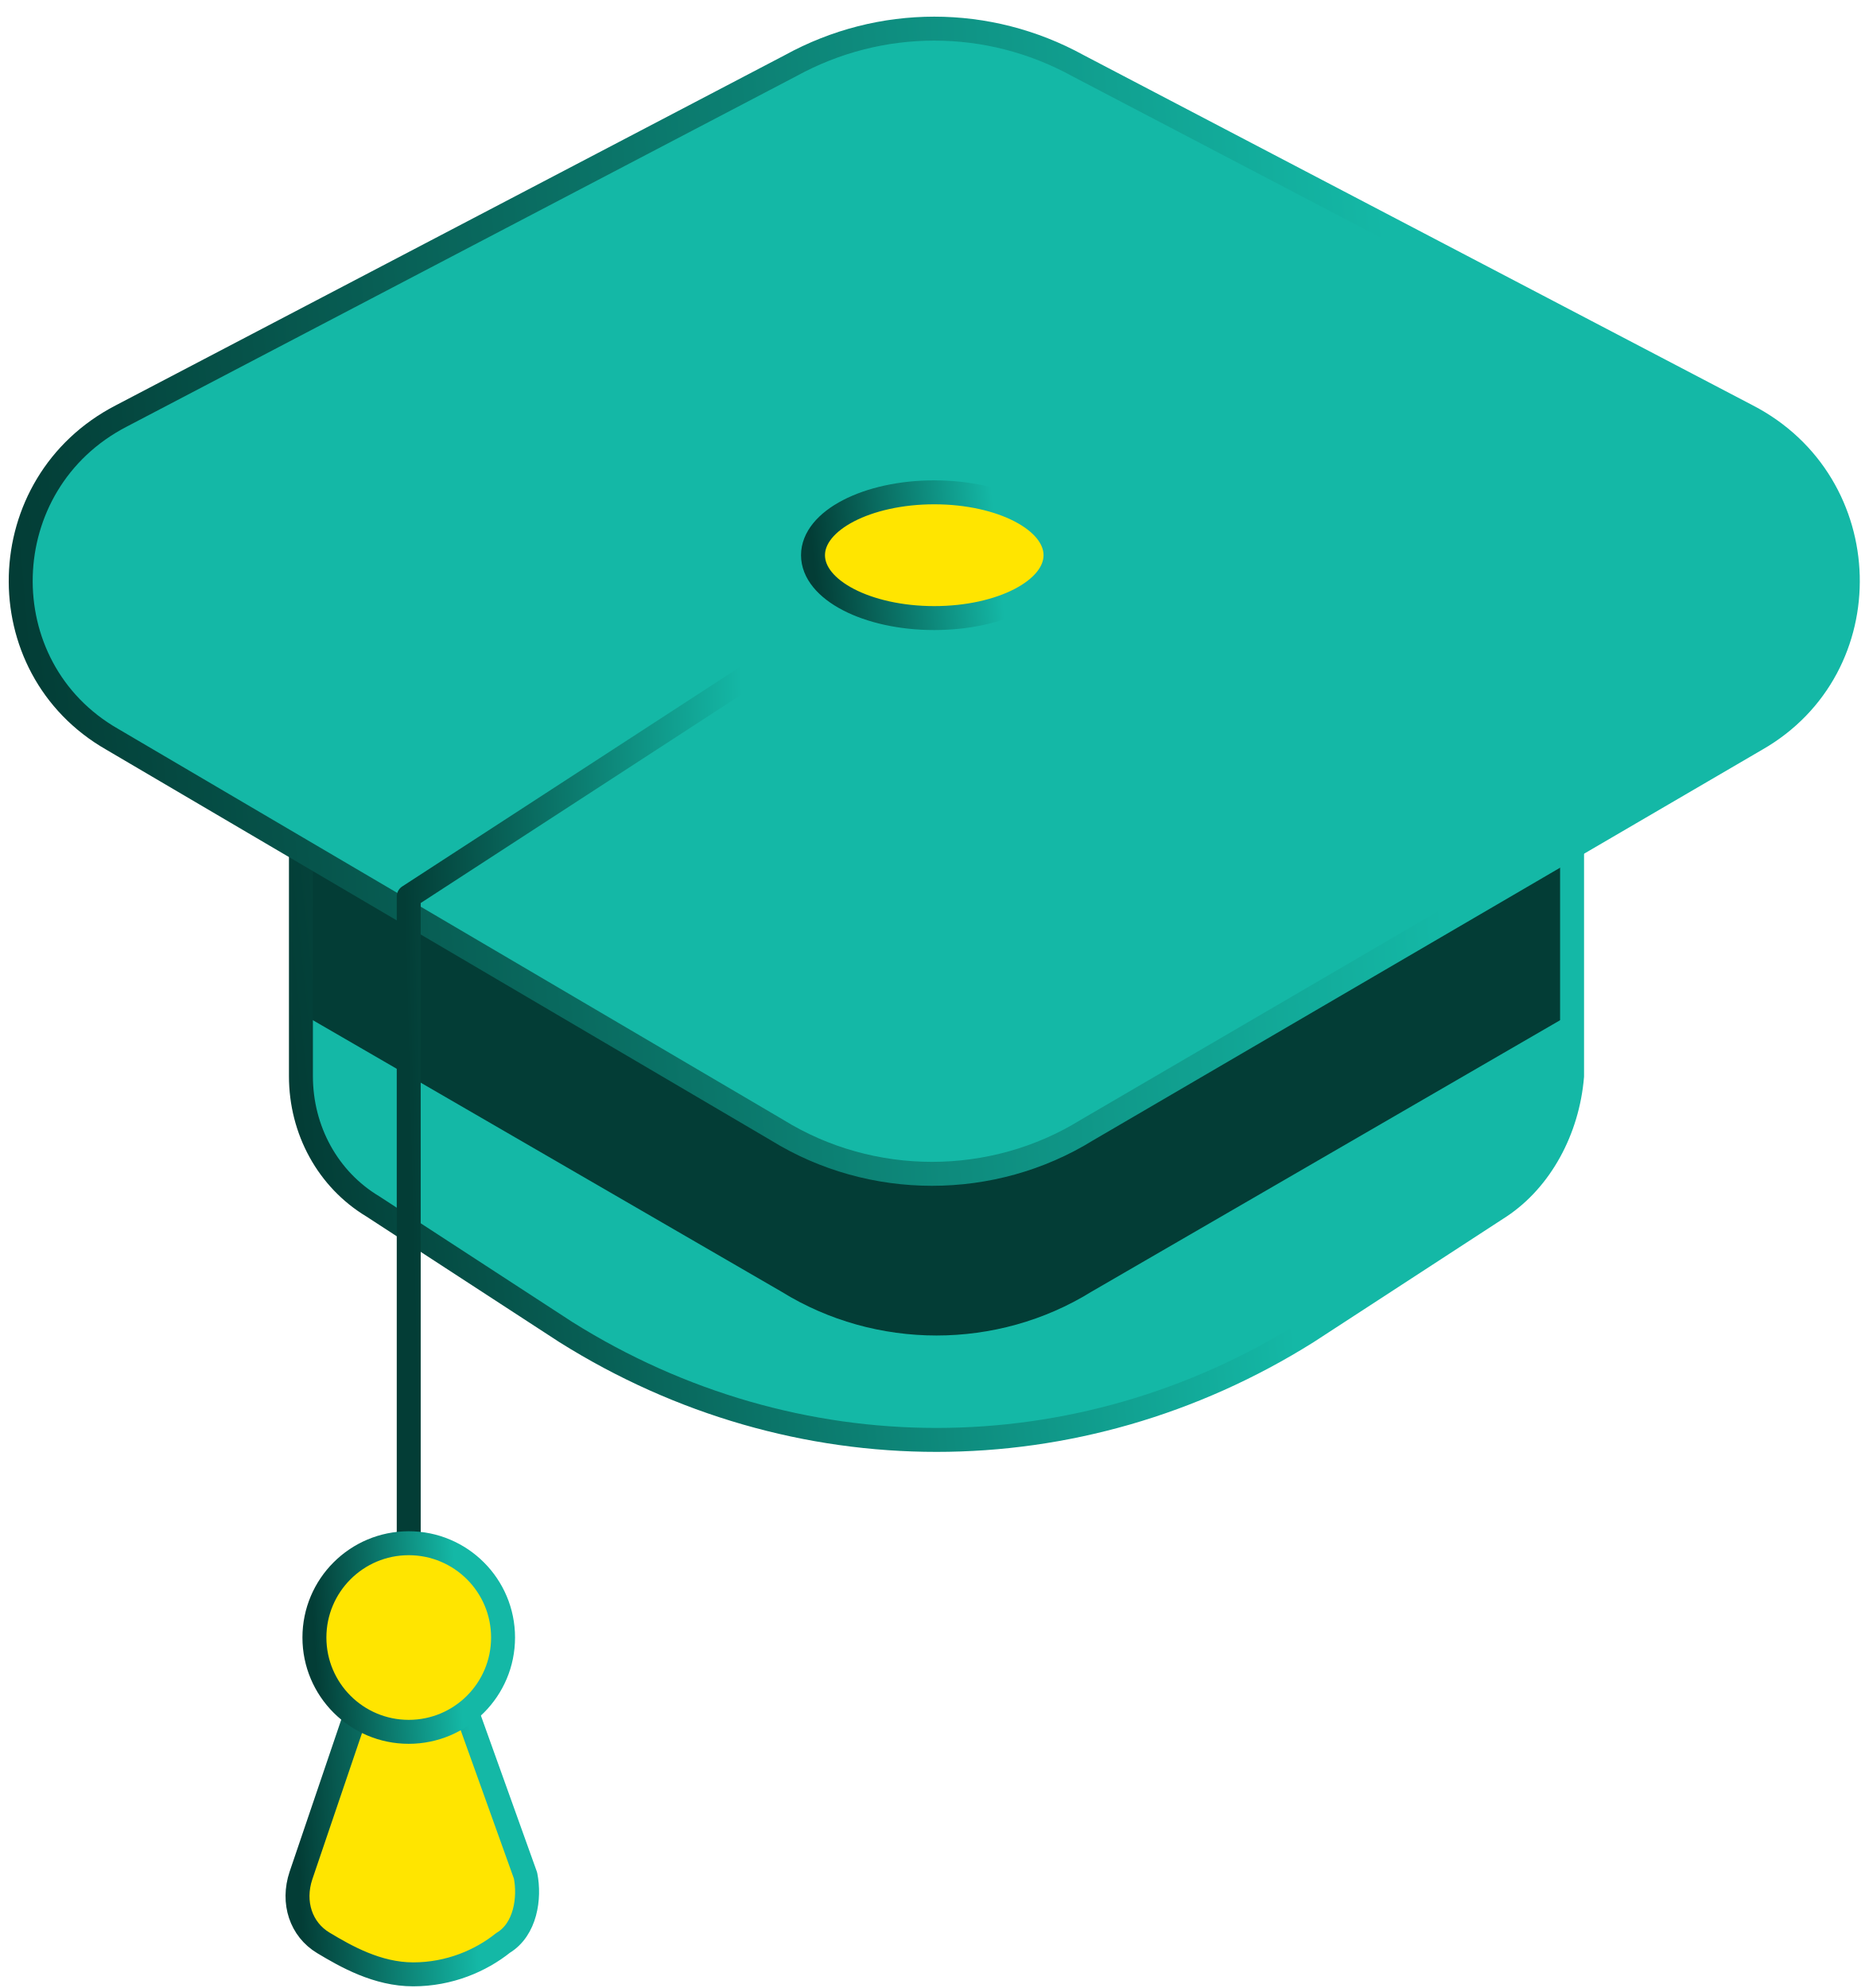
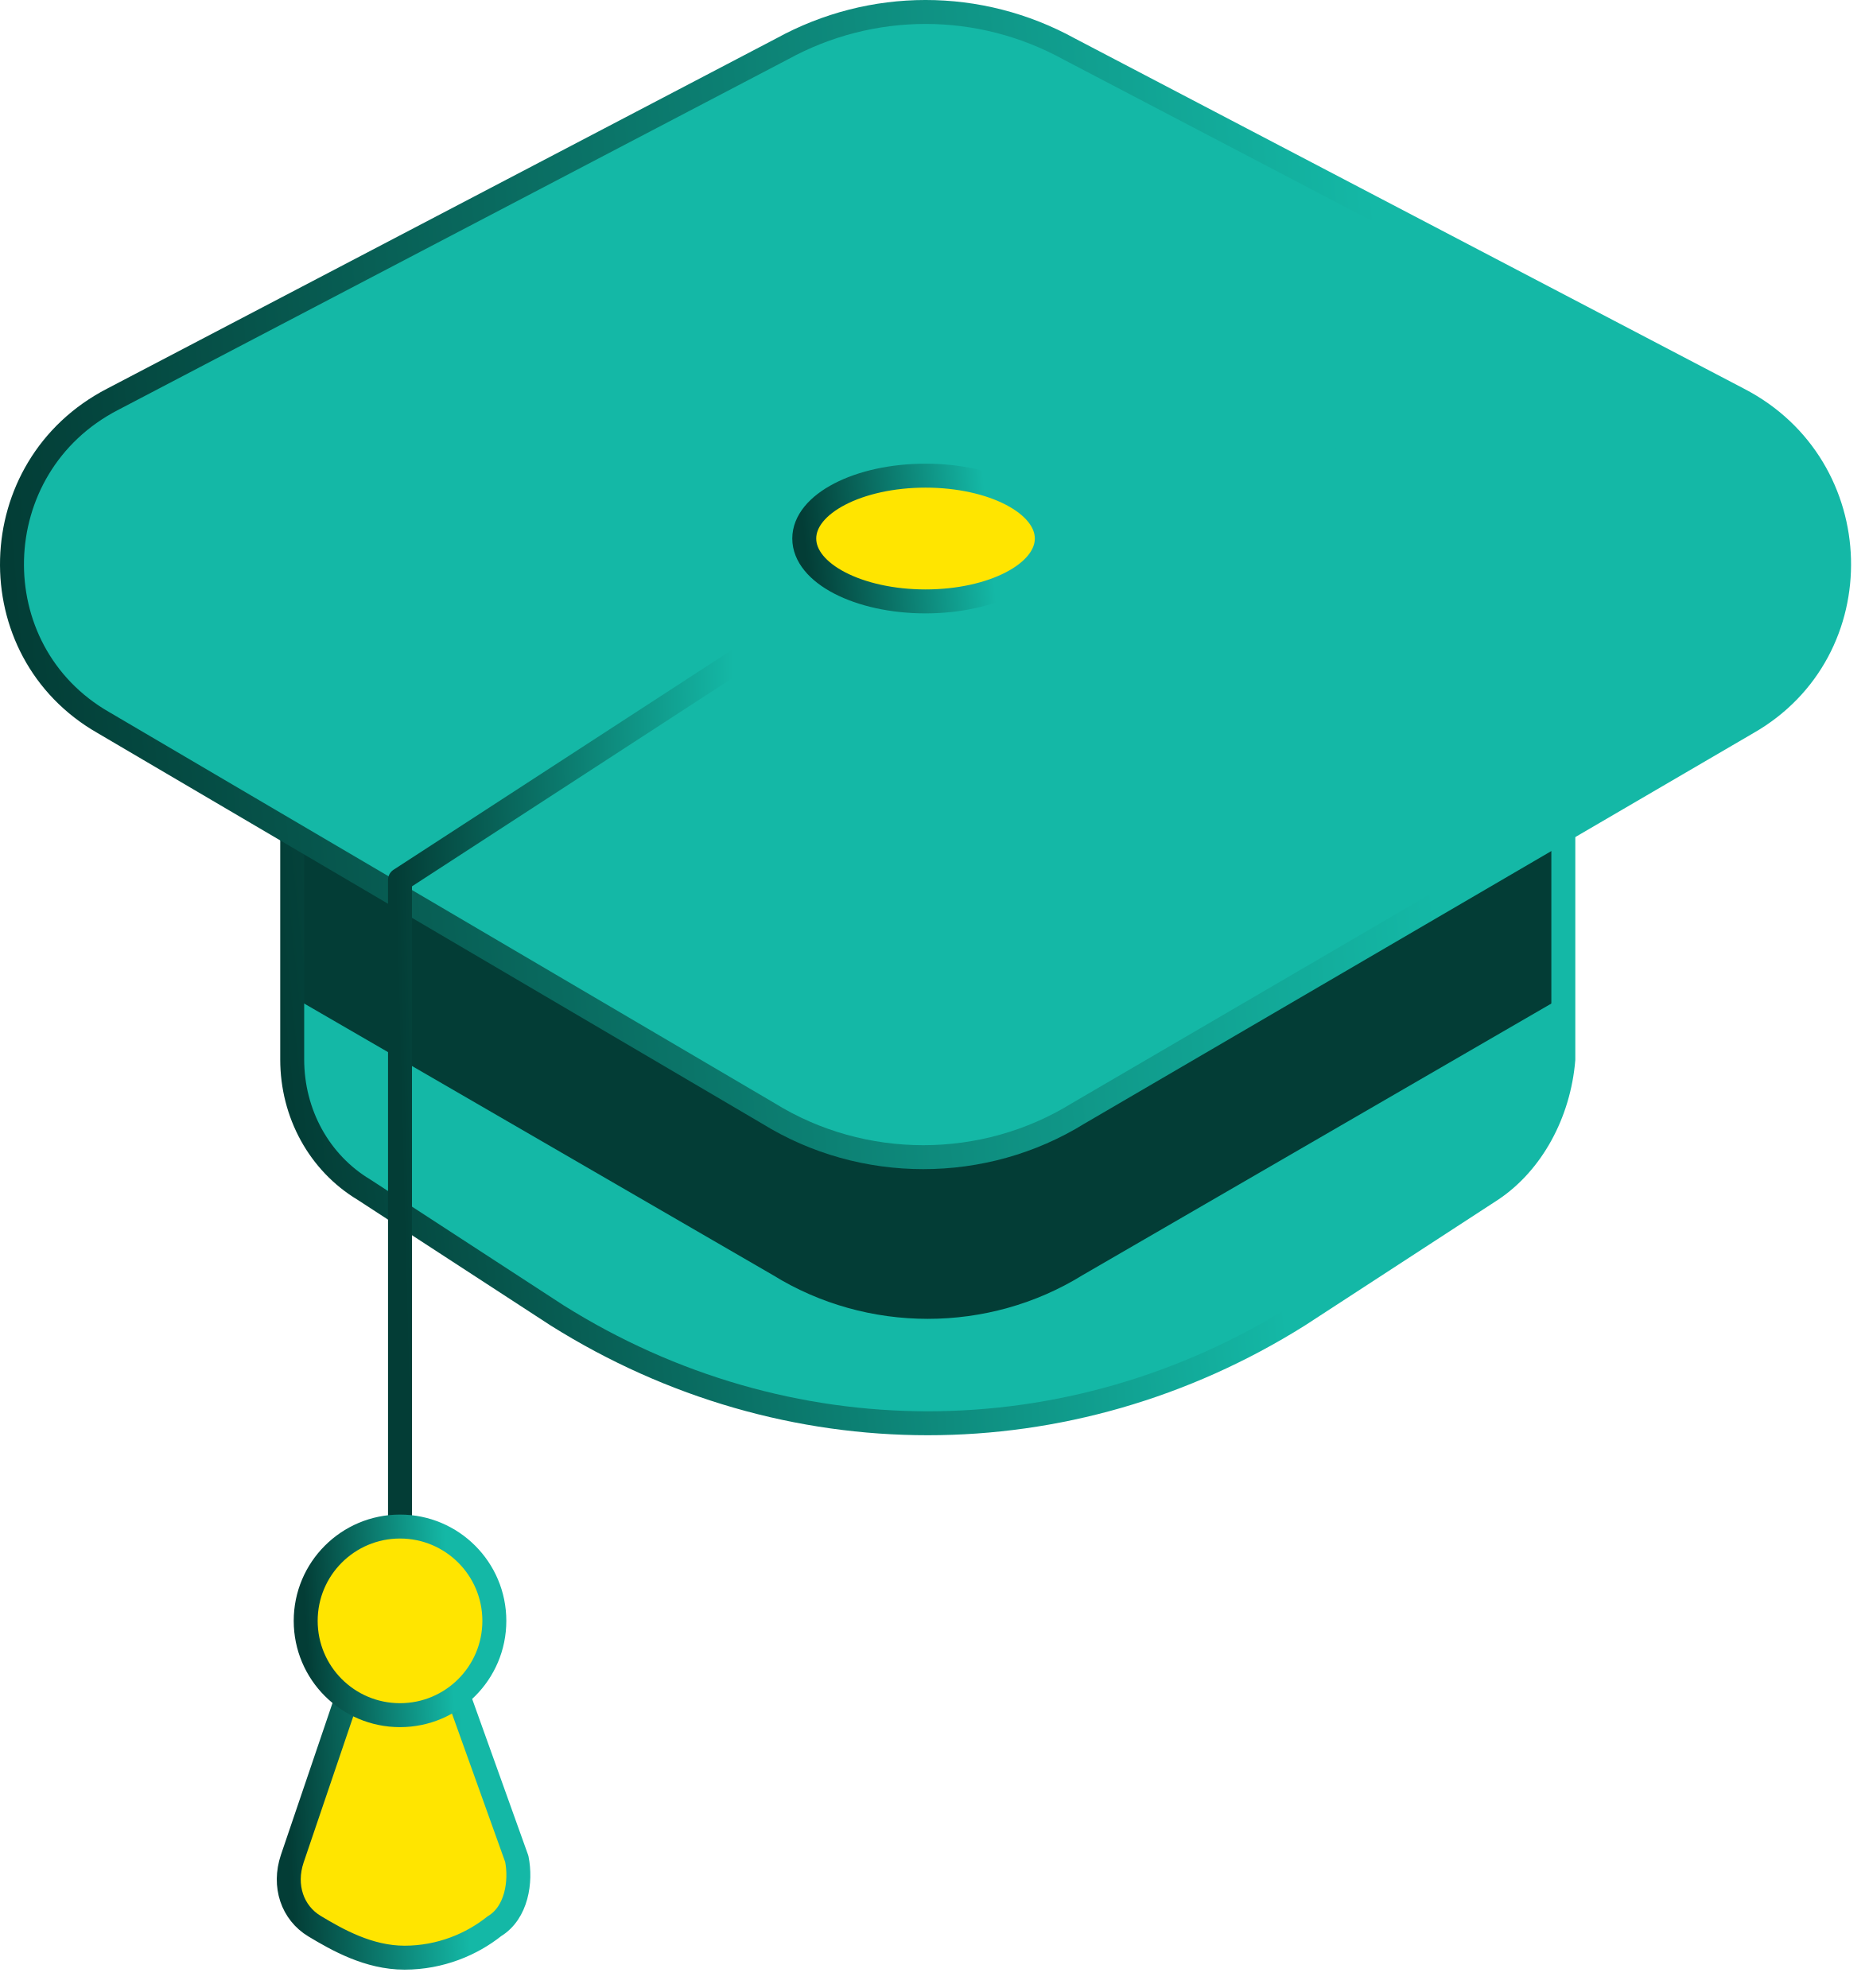
<svg xmlns="http://www.w3.org/2000/svg" width="78" height="83" viewBox="0 0 78 83" fill="none">
-   <path d="M62.625 50.367L54.562 55.617C45 61.617 33.188 61.617 23.625 55.617L15.562 50.367C13.688 49.242 12.562 47.18 12.562 44.93V33.68H65.625V44.93C65.438 47.18 64.312 49.242 62.625 50.367Z" fill="#14B8A6" />
-   <path d="M65.438 33.68H12.562V42.305L32.625 53.93C36.562 56.367 41.625 56.367 45.562 53.93L65.625 42.305V33.68H65.438Z" fill="#033D36" />
-   <path d="M62.625 50.367L54.562 55.617C45 61.617 33.188 61.617 23.625 55.617L15.562 50.367C13.688 49.242 12.562 47.18 12.562 44.93V33.68H65.625V44.93C65.438 47.18 64.312 49.242 62.625 50.367Z" stroke="url(#paint0_linear_3041_2767)" stroke-miterlimit="10" stroke-linecap="round" stroke-linejoin="round" />
-   <path d="M4.688 30.867L32.438 47.18C36.375 49.617 41.438 49.617 45.375 47.18L73.313 30.867C78.563 27.867 78.375 20.18 72.938 17.367L45 2.742C41.25 0.68 36.75 0.68 33 2.742L5.063 17.555C-0.375 20.367 -0.562 27.867 4.688 30.867Z" fill="#14B8A6" />
-   <path d="M5.063 26.18L33 14.93C36.75 13.43 41.25 13.43 45 14.93L72.938 26.18C74.063 26.665 75.082 27.365 75.938 28.242C78.188 24.68 77.063 19.617 72.938 17.367L45 2.742C41.25 0.68 36.75 0.68 33 2.742L5.063 17.555C0.938 19.805 7.24792e-05 24.867 2.063 28.43C2.625 27.492 3.75 26.742 5.063 26.18Z" fill="#14B8A6" />
-   <path d="M4.688 30.867L32.438 47.18C36.375 49.617 41.438 49.617 45.375 47.18L73.313 30.867C78.563 27.867 78.375 20.18 72.938 17.367L45 2.742C41.25 0.68 36.75 0.68 33 2.742L5.063 17.367C-0.375 20.18 -0.562 27.867 4.688 30.867Z" stroke="url(#paint1_linear_3041_2767)" stroke-miterlimit="10" stroke-linecap="round" stroke-linejoin="round" />
-   <path d="M35.812 25.242L17.062 37.43V64.43" stroke="url(#paint2_linear_3041_2767)" stroke-miterlimit="10" stroke-linecap="round" stroke-linejoin="round" />
-   <path d="M15.938 68.367L12.563 78.305C12.188 79.43 12.563 80.555 13.5 81.117C14.438 81.68 15.75 82.43 17.25 82.43C18.75 82.43 20.063 81.867 21 81.117C21.938 80.555 22.125 79.242 21.938 78.305L18.375 68.367H15.938Z" fill="#FFE500" stroke="url(#paint3_linear_3041_2767)" stroke-miterlimit="10" stroke-linecap="round" stroke-linejoin="round" />
-   <path d="M17.062 72.305C19.237 72.305 21 70.542 21 68.367C21 66.193 19.237 64.43 17.062 64.43C14.888 64.43 13.125 66.193 13.125 68.367C13.125 70.542 14.888 72.305 17.062 72.305Z" fill="#FFE500" stroke="url(#paint4_linear_3041_2767)" stroke-miterlimit="10" stroke-linecap="round" stroke-linejoin="round" />
-   <path d="M39 25.805C41.796 25.805 44.062 24.629 44.062 23.18C44.062 21.73 41.796 20.555 39 20.555C36.204 20.555 33.938 21.73 33.938 23.18C33.938 24.629 36.204 25.805 39 25.805Z" fill="#FFE500" stroke="url(#paint5_linear_3041_2767)" stroke-miterlimit="10" stroke-linecap="round" stroke-linejoin="round" />
+   <path d="M62.261 49.672L54.198 54.922C44.636 60.922 32.823 60.922 23.261 54.922L15.198 49.672C13.323 48.547 12.198 46.484 12.198 44.234V32.984H65.26V44.234C65.073 46.484 63.948 48.547 62.261 49.672Z" fill="#14B8A6" />
+   <path d="M65.073 32.984H12.198V41.609L32.261 53.234C36.198 55.672 41.261 55.672 45.198 53.234L65.26 41.609V32.984H65.073Z" fill="#033D36" />
+   <path d="M62.261 49.672L54.198 54.922C44.636 60.922 32.823 60.922 23.261 54.922L15.198 49.672C13.323 48.547 12.198 46.484 12.198 44.234V32.984H65.26V44.234C65.073 46.484 63.948 48.547 62.261 49.672Z" stroke="url(#paint0_linear_3041_2767)" stroke-miterlimit="10" stroke-linecap="round" stroke-linejoin="round" />
+   <path d="M4.323 30.172L32.073 46.484C36.011 48.922 41.073 48.922 45.011 46.484L72.948 30.172C78.198 27.172 78.011 19.484 72.573 16.672L44.636 2.047C40.886 -0.016 36.386 -0.016 32.636 2.047L4.698 16.859C-0.739 19.672 -0.927 27.172 4.323 30.172Z" fill="#14B8A6" />
+   <path d="M4.698 25.484L32.636 14.234C36.386 12.734 40.886 12.734 44.636 14.234L72.573 25.484C73.698 25.969 74.718 26.67 75.573 27.547C77.823 23.984 76.698 18.922 72.573 16.672L44.636 2.047C40.886 -0.016 36.386 -0.016 32.636 2.047L4.698 16.859C0.573 19.109 -0.364 24.172 1.698 27.734C2.261 26.797 3.386 26.047 4.698 25.484Z" fill="#14B8A6" />
+   <path d="M4.323 30.172L32.073 46.484C36.011 48.922 41.073 48.922 45.011 46.484L72.948 30.172C78.198 27.172 78.011 19.484 72.573 16.672L44.636 2.047C40.886 -0.016 36.386 -0.016 32.636 2.047L4.698 16.672C-0.739 19.484 -0.927 27.172 4.323 30.172Z" stroke="url(#paint1_linear_3041_2767)" stroke-miterlimit="10" stroke-linecap="round" stroke-linejoin="round" />
+   <path d="M35.448 24.547L16.698 36.734V63.734" stroke="url(#paint2_linear_3041_2767)" stroke-miterlimit="10" stroke-linecap="round" stroke-linejoin="round" />
+   <path d="M15.573 67.672L12.198 77.609C11.823 78.734 12.198 79.859 13.136 80.422C14.073 80.984 15.386 81.734 16.886 81.734C18.386 81.734 19.698 81.172 20.636 80.422C21.573 79.859 21.761 78.547 21.573 77.609L18.011 67.672H15.573Z" fill="#FFE500" stroke="url(#paint3_linear_3041_2767)" stroke-miterlimit="10" stroke-linecap="round" stroke-linejoin="round" />
+   <path d="M16.698 71.609C18.873 71.609 20.636 69.847 20.636 67.672C20.636 65.497 18.873 63.734 16.698 63.734C14.523 63.734 12.761 65.497 12.761 67.672C12.761 69.847 14.523 71.609 16.698 71.609Z" fill="#FFE500" stroke="url(#paint4_linear_3041_2767)" stroke-miterlimit="10" stroke-linecap="round" stroke-linejoin="round" />
+   <path d="M38.636 25.109C41.431 25.109 43.698 23.934 43.698 22.484C43.698 21.035 41.431 19.859 38.636 19.859C35.84 19.859 33.573 21.035 33.573 22.484C33.573 23.934 35.84 25.109 38.636 25.109Z" fill="#FFE500" stroke="url(#paint5_linear_3041_2767)" stroke-miterlimit="10" stroke-linecap="round" stroke-linejoin="round" />
  <defs>
-     <linearGradient id="paint0_linear_3041_2767" x1="65.625" y1="46.464" x2="13.074" y2="52.102" gradientUnits="userSpaceOnUse">
+     <linearGradient id="paint0_linear_3041_2767" x1="65.26" y1="45.769" x2="12.71" y2="51.407" gradientUnits="userSpaceOnUse">
      <stop offset="0.236" stop-color="#14B8A6" />
      <stop offset="1" stop-color="#033D36" />
    </linearGradient>
-     <linearGradient id="paint1_linear_3041_2767" x1="77.136" y1="24.316" x2="1.282" y2="30.784" gradientUnits="userSpaceOnUse">
+     <linearGradient id="paint1_linear_3041_2767" x1="76.771" y1="23.621" x2="0.918" y2="30.089" gradientUnits="userSpaceOnUse">
      <stop offset="0.236" stop-color="#14B8A6" />
      <stop offset="1" stop-color="#033D36" />
    </linearGradient>
-     <linearGradient id="paint2_linear_3041_2767" x1="35.812" y1="44.192" x2="17.042" y2="44.672" gradientUnits="userSpaceOnUse">
+     <linearGradient id="paint2_linear_3041_2767" x1="35.448" y1="43.497" x2="16.677" y2="43.977" gradientUnits="userSpaceOnUse">
      <stop offset="0.236" stop-color="#14B8A6" />
      <stop offset="1" stop-color="#033D36" />
    </linearGradient>
-     <linearGradient id="paint3_linear_3041_2767" x1="22.003" y1="75.168" x2="12.415" y2="75.517" gradientUnits="userSpaceOnUse">
+     <linearGradient id="paint3_linear_3041_2767" x1="21.639" y1="74.472" x2="12.05" y2="74.822" gradientUnits="userSpaceOnUse">
      <stop offset="0.236" stop-color="#14B8A6" />
      <stop offset="1" stop-color="#033D36" />
    </linearGradient>
-     <linearGradient id="paint4_linear_3041_2767" x1="21" y1="68.238" x2="13.134" y2="68.658" gradientUnits="userSpaceOnUse">
+     <linearGradient id="paint4_linear_3041_2767" x1="20.636" y1="67.543" x2="12.769" y2="67.963" gradientUnits="userSpaceOnUse">
      <stop offset="0.236" stop-color="#14B8A6" />
      <stop offset="1" stop-color="#033D36" />
    </linearGradient>
-     <linearGradient id="paint5_linear_3041_2767" x1="44.062" y1="23.093" x2="34.026" y2="24.128" gradientUnits="userSpaceOnUse">
+     <linearGradient id="paint5_linear_3041_2767" x1="43.698" y1="22.398" x2="33.662" y2="23.433" gradientUnits="userSpaceOnUse">
      <stop offset="0.236" stop-color="#14B8A6" />
      <stop offset="1" stop-color="#033D36" />
    </linearGradient>
  </defs>
</svg>
